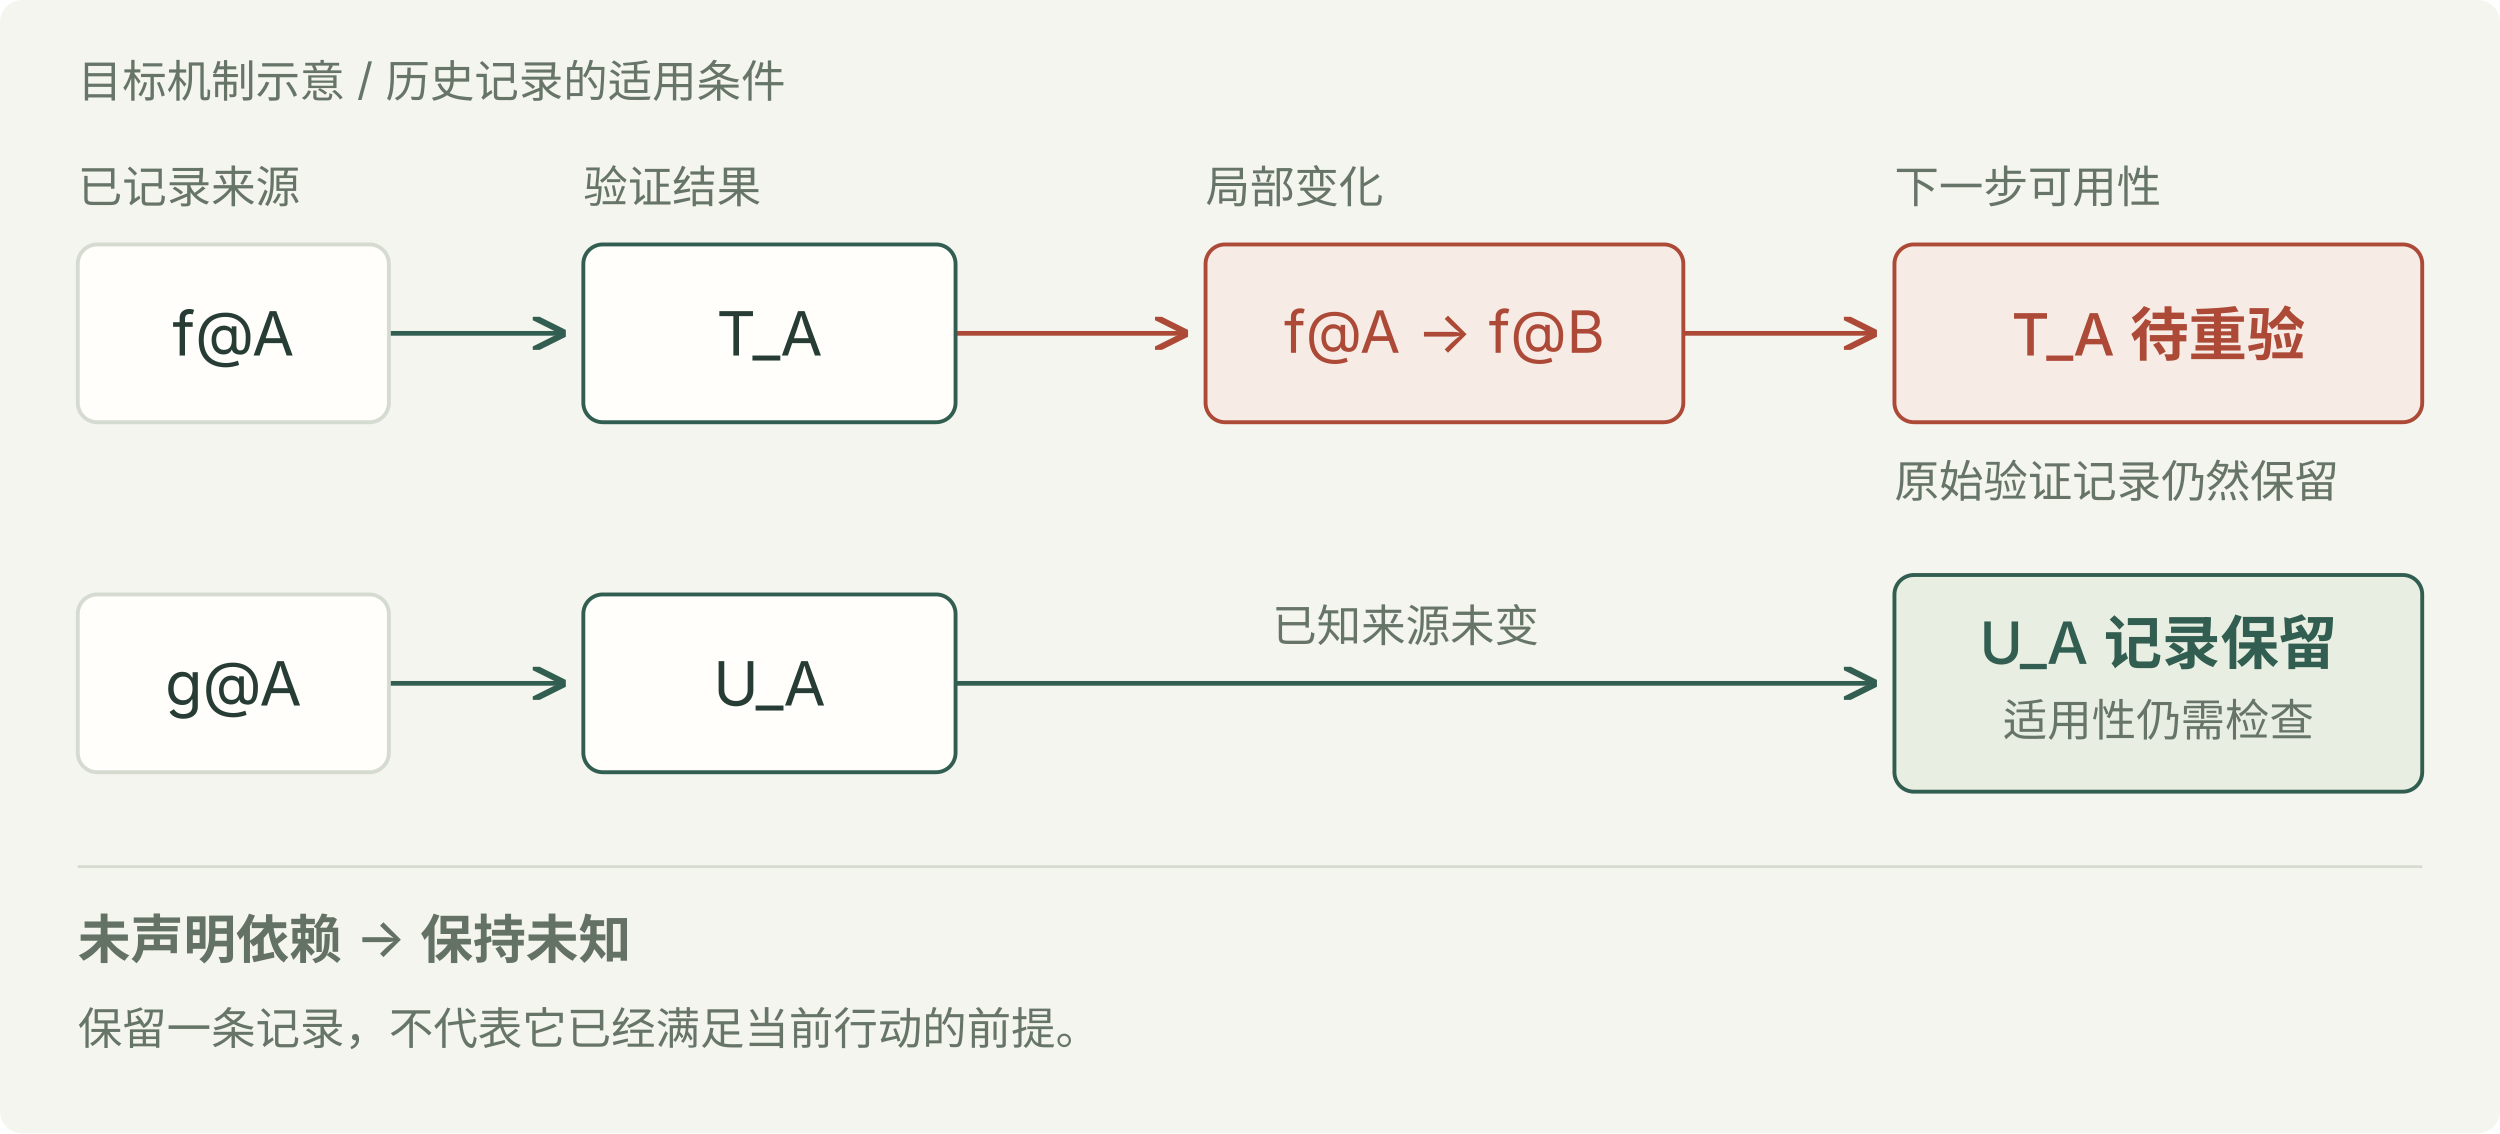
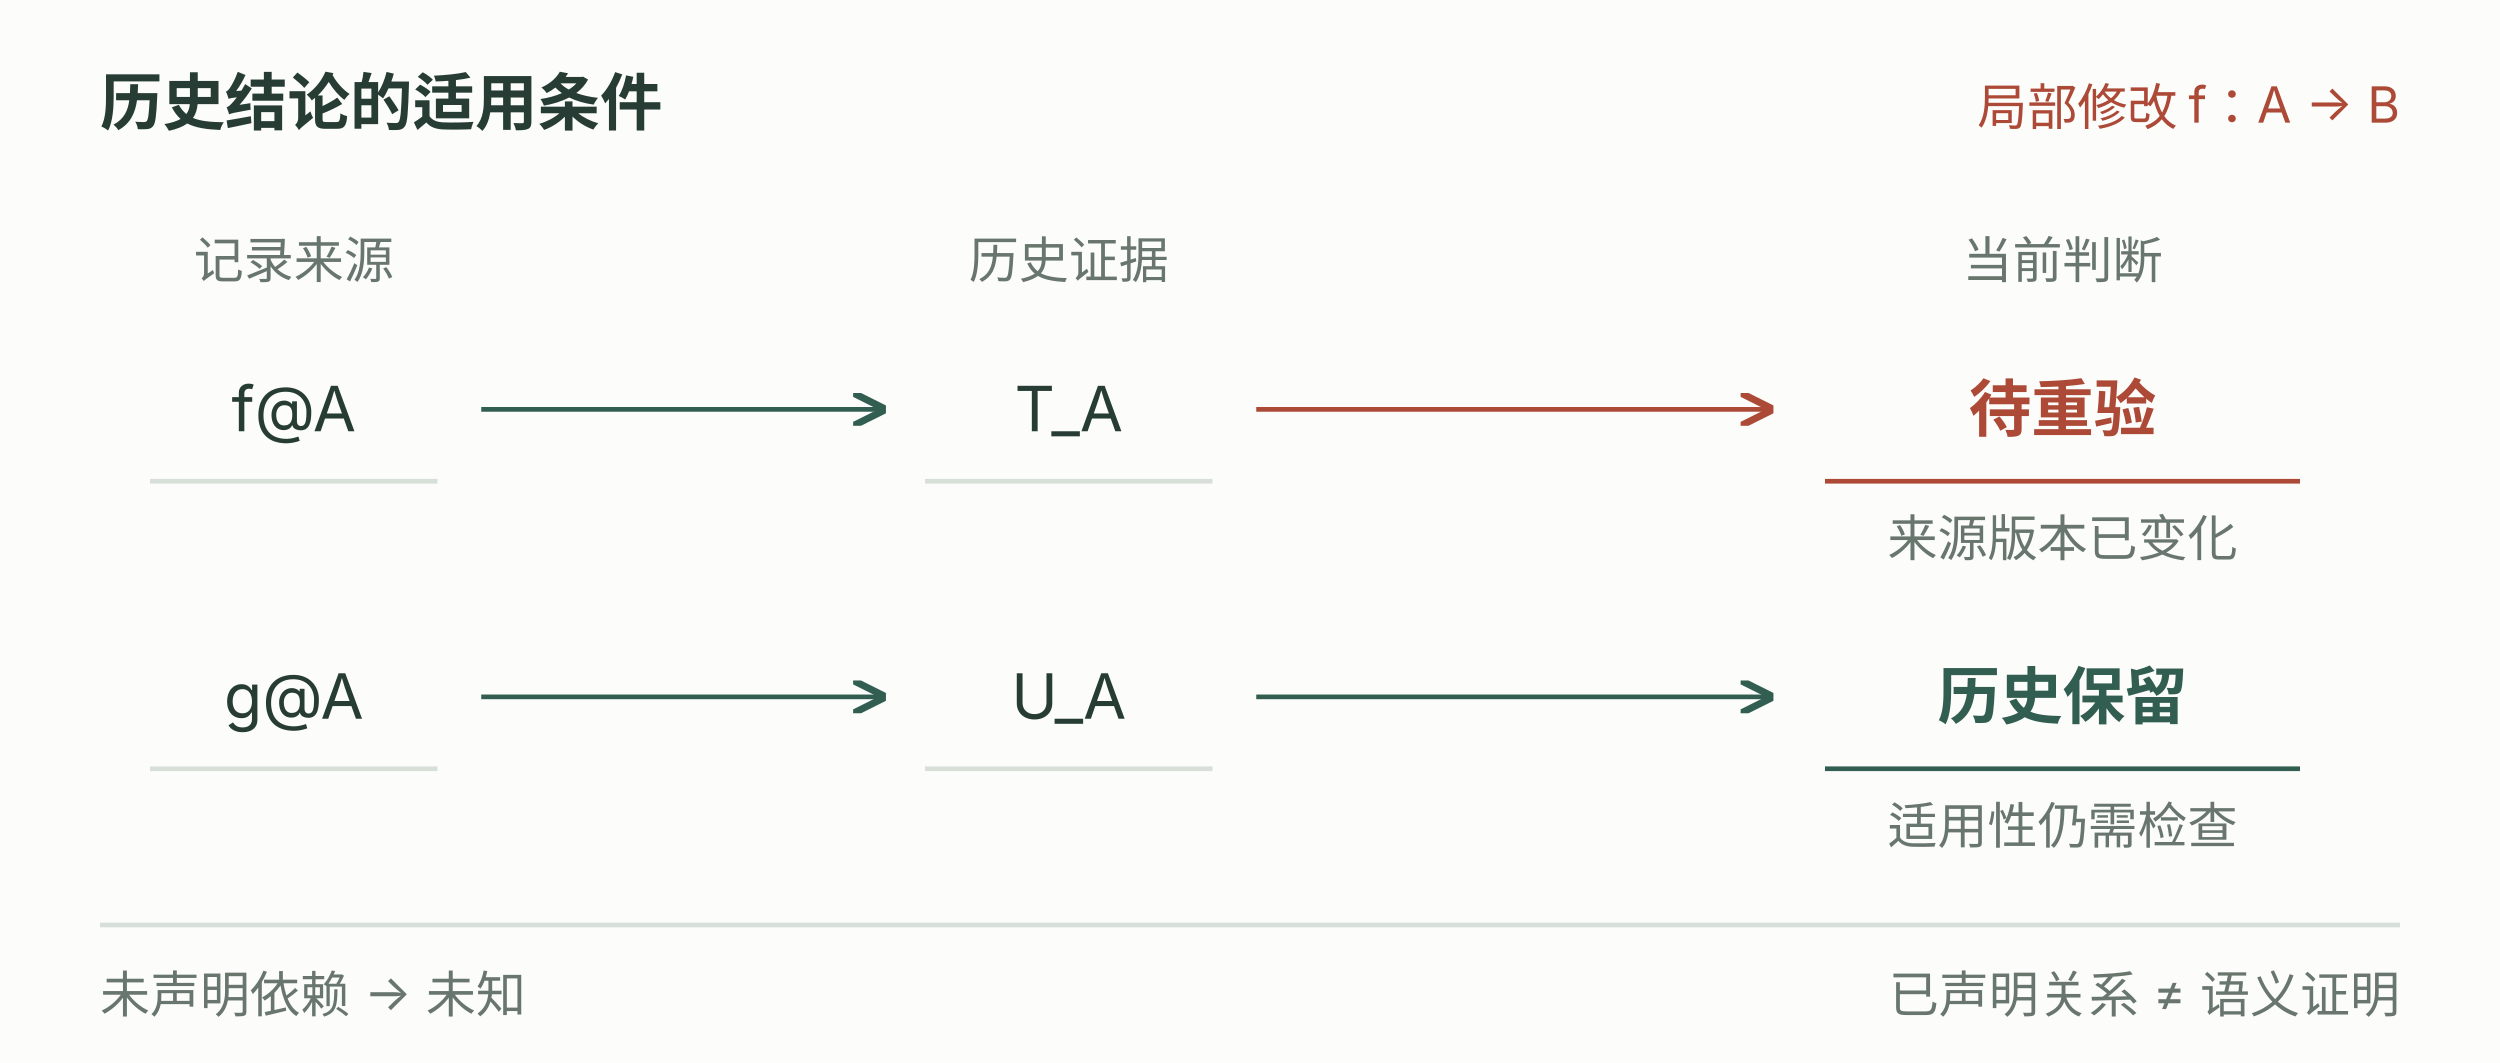
- <svg xmlns="http://www.w3.org/2000/svg" width="900" height="408" viewBox="0 0 900 408" role="img" aria-labelledby="title desc">
+ <svg xmlns="http://www.w3.org/2000/svg" width="800" height="340" viewBox="0 0 800 340" role="img" aria-labelledby="title desc">
  <defs>
    <marker id="arrow" markerWidth="7" markerHeight="7" refX="6" refY="3.5" orient="auto">
-       <path d="M0 0L7 3.5L0 7" fill="none" stroke="#315e50" stroke-width="1.3" />
+       <path d="M0 0L7 3.5L0 7" fill="none" stroke="#315e50" stroke-width="1.5" />
    </marker>
    <marker id="changed" markerWidth="7" markerHeight="7" refX="6" refY="3.5" orient="auto">
-       <path d="M0 0L7 3.5L0 7" fill="none" stroke="#ac4937" stroke-width="1.3" />
+       <path d="M0 0L7 3.5L0 7" fill="none" stroke="#ac4937" stroke-width="1.5" />
    </marker>
  </defs>
-   <rect width="900" height="408" rx="8" fill="#f4f5ee" />
+   <rect width="800" height="340" fill="#fcfdfa" />
  <g font-family="-apple-system,BlinkMacSystemFont,'Segoe UI','PingFang SC','Microsoft YaHei',sans-serif">
-     <text x="28" y="35" font-size="16" fill="#677568">目标机制示意 / 历史记录的适用条件</text>
-     <text x="28" y="73" font-size="16" fill="#677568">已记录来源</text>
-     <text x="210" y="73" font-size="16" fill="#677568">验证结果</text>
-     <text x="434" y="73" font-size="16" fill="#677568">局部变化</text>
-     <text x="682" y="73" font-size="16" fill="#677568">下一步可用性</text>
-     <path d="M140 120H202" fill="none" stroke="#315e50" stroke-width="1.7" marker-end="url(#arrow)" />
-     <path d="M344 120H426" fill="none" stroke="#ac4937" stroke-width="1.7" marker-end="url(#changed)" />
-     <path d="M606 120H674" fill="none" stroke="#ac4937" stroke-width="1.7" marker-end="url(#changed)" />
-     <rect x="28" y="88" width="112" height="64" rx="7" fill="#fffefa" stroke="#d5dbd0" stroke-width="1.4" />
-     <text x="84" y="128" text-anchor="middle" font-size="22" fill="#263c34">f@A</text>
-     <rect x="210" y="88" width="134" height="64" rx="7" fill="#fffefa" stroke="#315e50" stroke-width="1.4" />
-     <text x="277" y="128" text-anchor="middle" font-size="22" fill="#263c34">T_A</text>
-     <rect x="434" y="88" width="172" height="64" rx="7" fill="#f7ece5" stroke="#ac4937" stroke-width="1.4" />
-     <text x="520" y="127" text-anchor="middle" font-size="21" fill="#ac4937">f@A → f@B</text>
-     <rect x="682" y="88" width="190" height="64" rx="7" fill="#f7ece5" stroke="#ac4937" stroke-width="1.4" />
-     <text x="777" y="128" text-anchor="middle" font-size="21" font-weight="550" fill="#ac4937">T_A 待重验</text>
-     <text x="682" y="179" font-size="16" fill="#677568">原始验证记录仍然保留</text>
-     <path d="M140 246H202" fill="none" stroke="#315e50" stroke-width="1.7" marker-end="url(#arrow)" />
-     <path d="M344 246H674" fill="none" stroke="#315e50" stroke-width="1.7" marker-end="url(#arrow)" />
-     <text x="506" y="231" text-anchor="middle" font-size="16" fill="#677568">已知来源未变</text>
-     <rect x="28" y="214" width="112" height="64" rx="7" fill="#fffefa" stroke="#d5dbd0" stroke-width="1.4" />
-     <text x="84" y="254" text-anchor="middle" font-size="22" fill="#263c34">g@A</text>
-     <rect x="210" y="214" width="134" height="64" rx="7" fill="#fffefa" stroke="#315e50" stroke-width="1.4" />
-     <text x="277" y="254" text-anchor="middle" font-size="22" fill="#263c34">U_A</text>
-     <rect x="682" y="207" width="190" height="78" rx="7" fill="#e9eee3" stroke="#315e50" stroke-width="1.4" />
-     <text x="777" y="239" text-anchor="middle" font-size="21" font-weight="550" fill="#315e50">U_A 记录保留</text>
-     <text x="777" y="265" text-anchor="middle" font-size="16" fill="#677568">适用性仍需检查</text>
-     <path d="M28 312H872" stroke="#d5dbd0" stroke-width="1" />
-     <text x="28" y="345" font-size="19" font-weight="550" fill="#647165">未声明依赖 → 保持未知</text>
-     <text x="28" y="376" font-size="16" fill="#677568">保留一条记录，不代表它已经满足当前行动的前提。</text>
+     <text x="32" y="40" font-size="20" fill="#263c34" font-weight="600" text-anchor="start">历史结论的适用条件</text>
+     <text x="768" y="40" font-size="16" fill="#ac4937" font-weight="400" text-anchor="end">局部修改 f：A → B</text>
+     <text x="94" y="89" font-size="16" fill="#68766d" font-weight="400" text-anchor="middle">记录来源</text>
+     <text x="342" y="89" font-size="16" fill="#68766d" font-weight="400" text-anchor="middle">历史证据</text>
+     <text x="660" y="89" font-size="16" fill="#68766d" font-weight="400" text-anchor="middle">当前判断</text>
+     <text x="94" y="138" font-size="20" fill="#263c34" font-weight="400" text-anchor="middle">f@A</text>
+     <text x="342" y="138" font-size="20" fill="#263c34" font-weight="400" text-anchor="middle">T_A</text>
+     <text x="660" y="138" font-size="20" fill="#ac4937" font-weight="600" text-anchor="middle">待重验</text>
+     <path d="M154 131H282" fill="none" stroke="#315e50" stroke-width="1.5" stroke-linejoin="round" marker-end="url(#arrow)" />
+     <path d="M402 131H566" fill="none" stroke="#ac4937" stroke-width="1.5" stroke-linejoin="round" marker-end="url(#changed)" />
+     <path d="M48 154L140 154" fill="none" stroke="#d7dfd8" stroke-width="1.5" />
+     <path d="M296 154L388 154" fill="none" stroke="#d7dfd8" stroke-width="1.5" />
+     <path d="M584 154L736 154" fill="none" stroke="#ac4937" stroke-width="1.5" />
+     <text x="94" y="230" font-size="20" fill="#263c34" font-weight="400" text-anchor="middle">g@A</text>
+     <text x="342" y="230" font-size="20" fill="#263c34" font-weight="400" text-anchor="middle">U_A</text>
+     <text x="660" y="230" font-size="20" fill="#315e50" font-weight="600" text-anchor="middle">历史保留</text>
+     <path d="M154 223H282" fill="none" stroke="#315e50" stroke-width="1.5" stroke-linejoin="round" marker-end="url(#arrow)" />
+     <path d="M402 223H566" fill="none" stroke="#315e50" stroke-width="1.5" stroke-linejoin="round" marker-end="url(#arrow)" />
+     <path d="M48 246L140 246" fill="none" stroke="#d7dfd8" stroke-width="1.5" />
+     <path d="M296 246L388 246" fill="none" stroke="#d7dfd8" stroke-width="1.5" />
+     <path d="M584 246L736 246" fill="none" stroke="#315e50" stroke-width="1.5" />
+     <text x="660" y="178" font-size="16" fill="#68766d" font-weight="400" text-anchor="middle">来源版本已变化</text>
+     <text x="660" y="270" font-size="16" fill="#68766d" font-weight="400" text-anchor="middle">适用性仍需检查</text>
+     <path d="M32 296L768 296" fill="none" stroke="#d7dfd8" stroke-width="1.5" />
+     <text x="32" y="324" font-size="16" fill="#68766d" font-weight="400" text-anchor="start">未声明依赖 → 未知</text>
+     <text x="768" y="324" font-size="16" fill="#68766d" font-weight="400" text-anchor="end">已声明关系 ≠ 语义证明</text>
  </g>
</svg>
